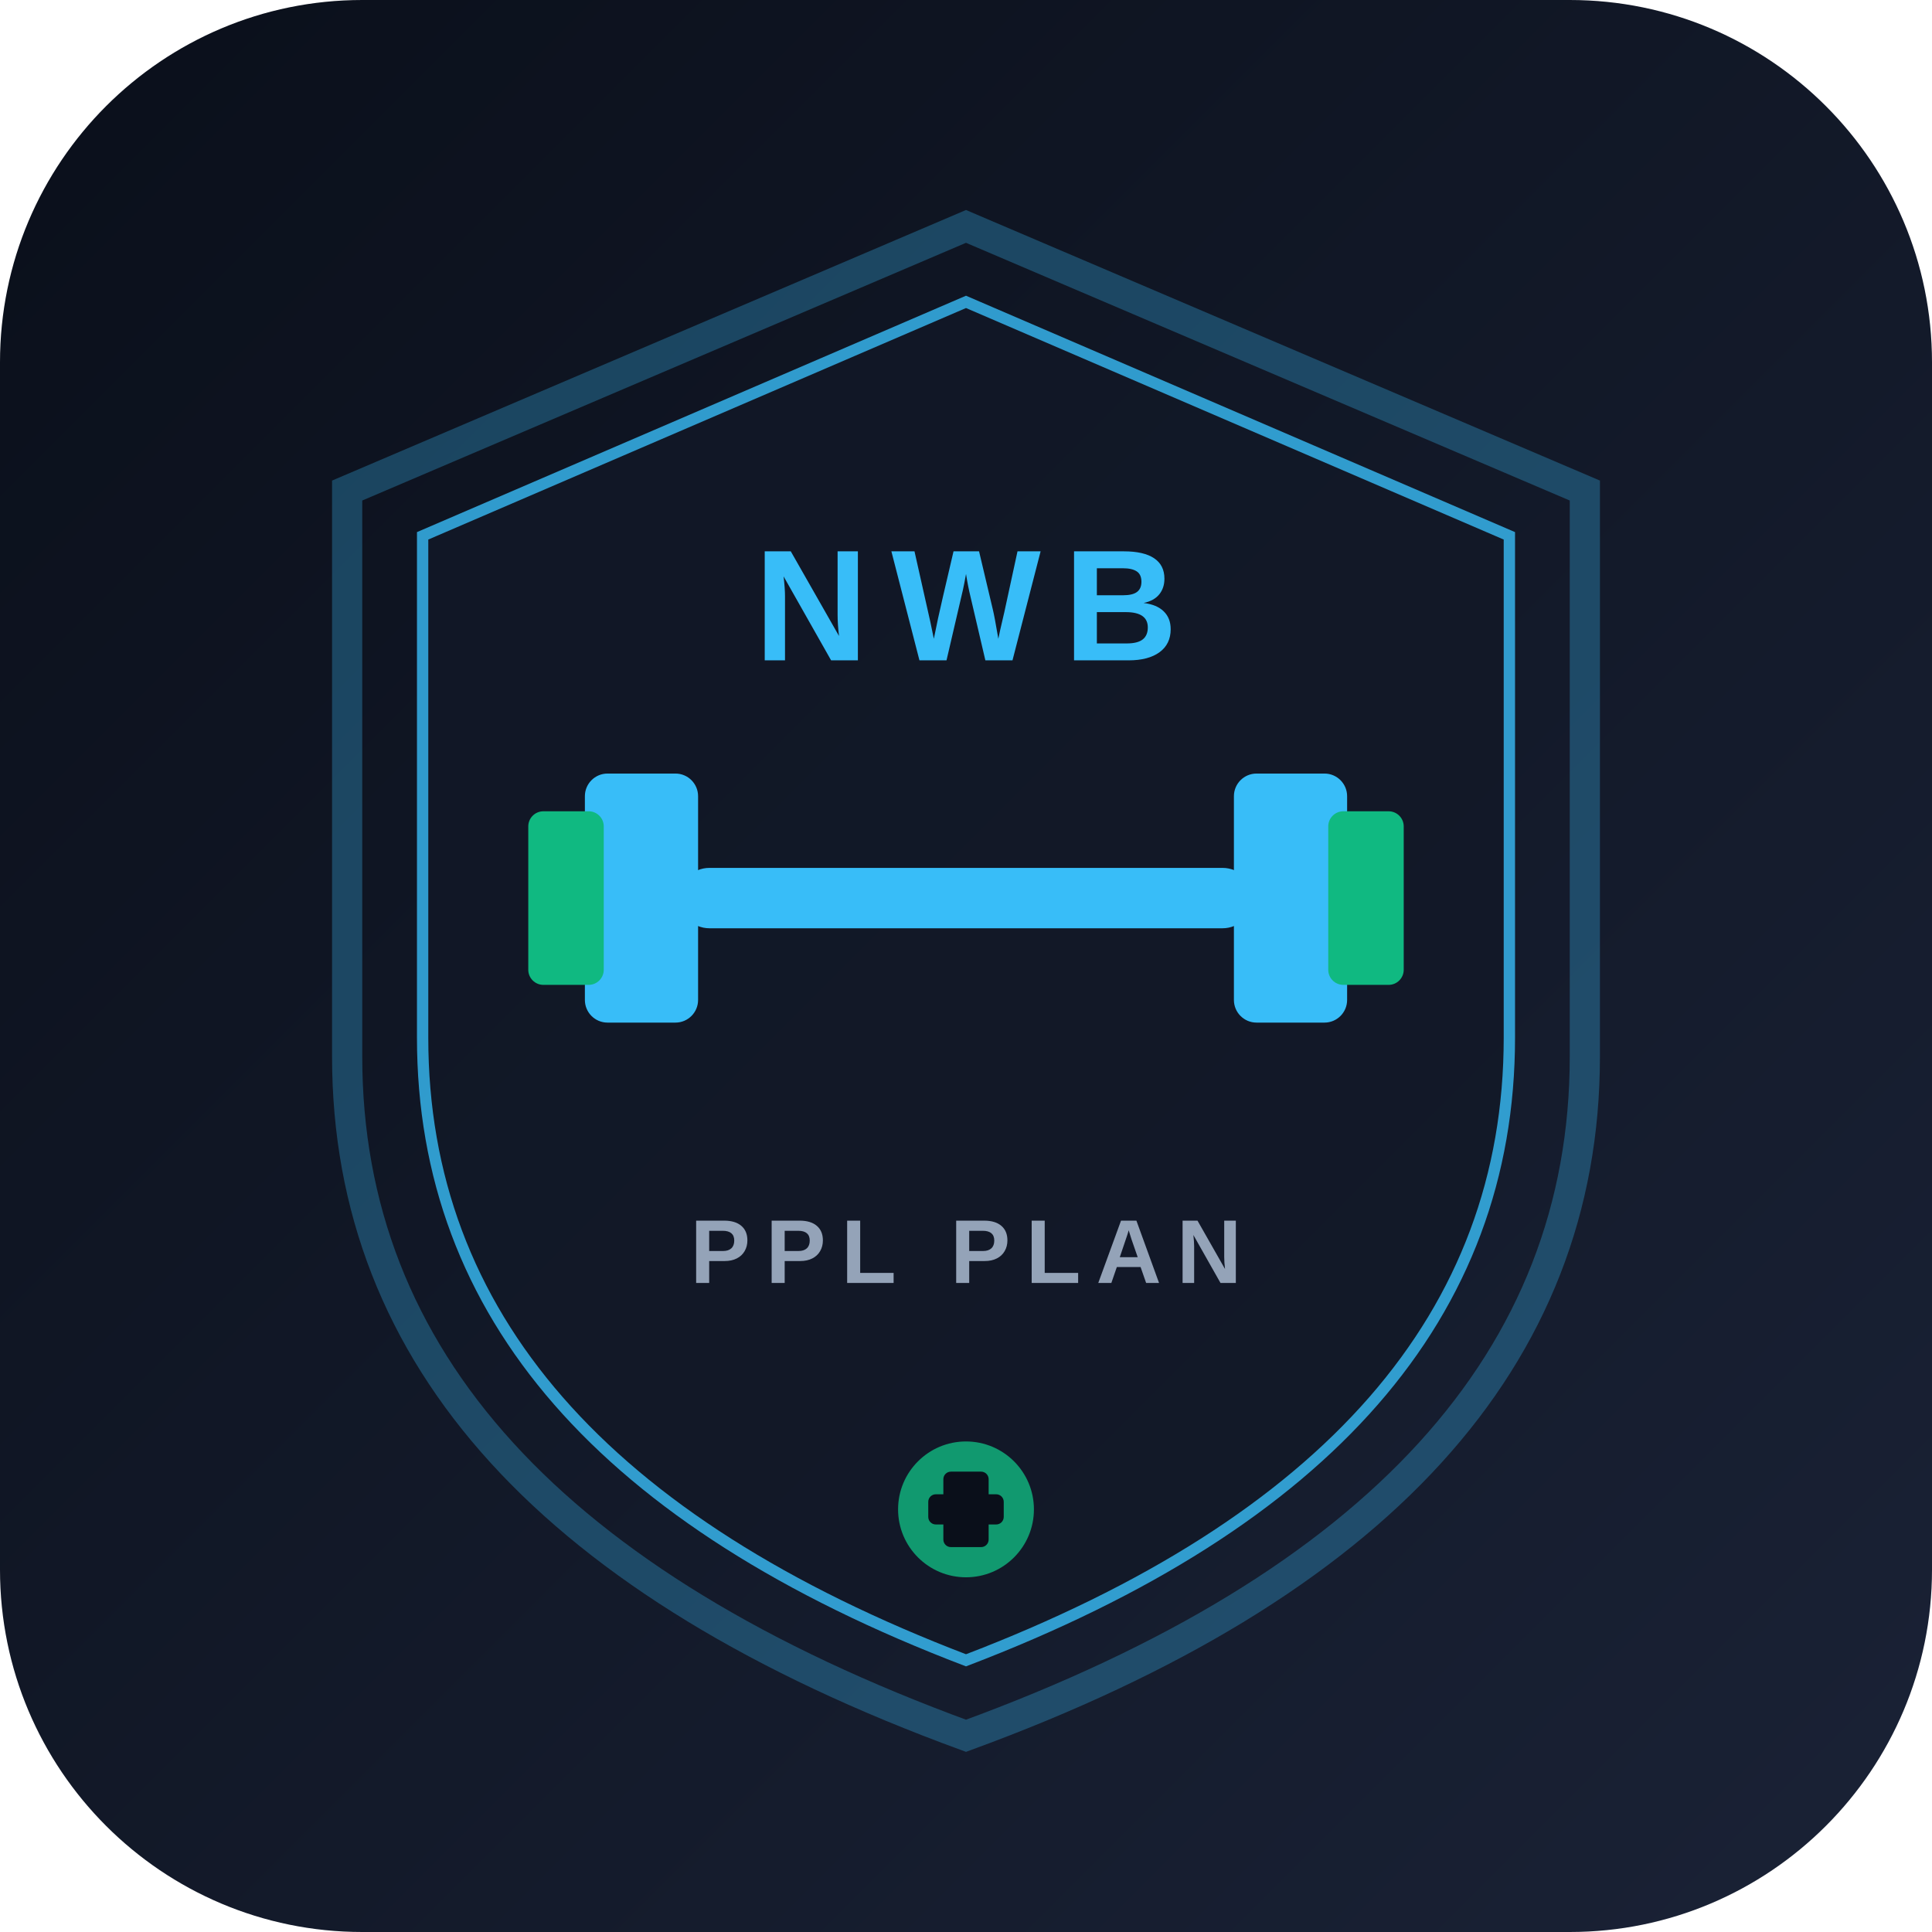
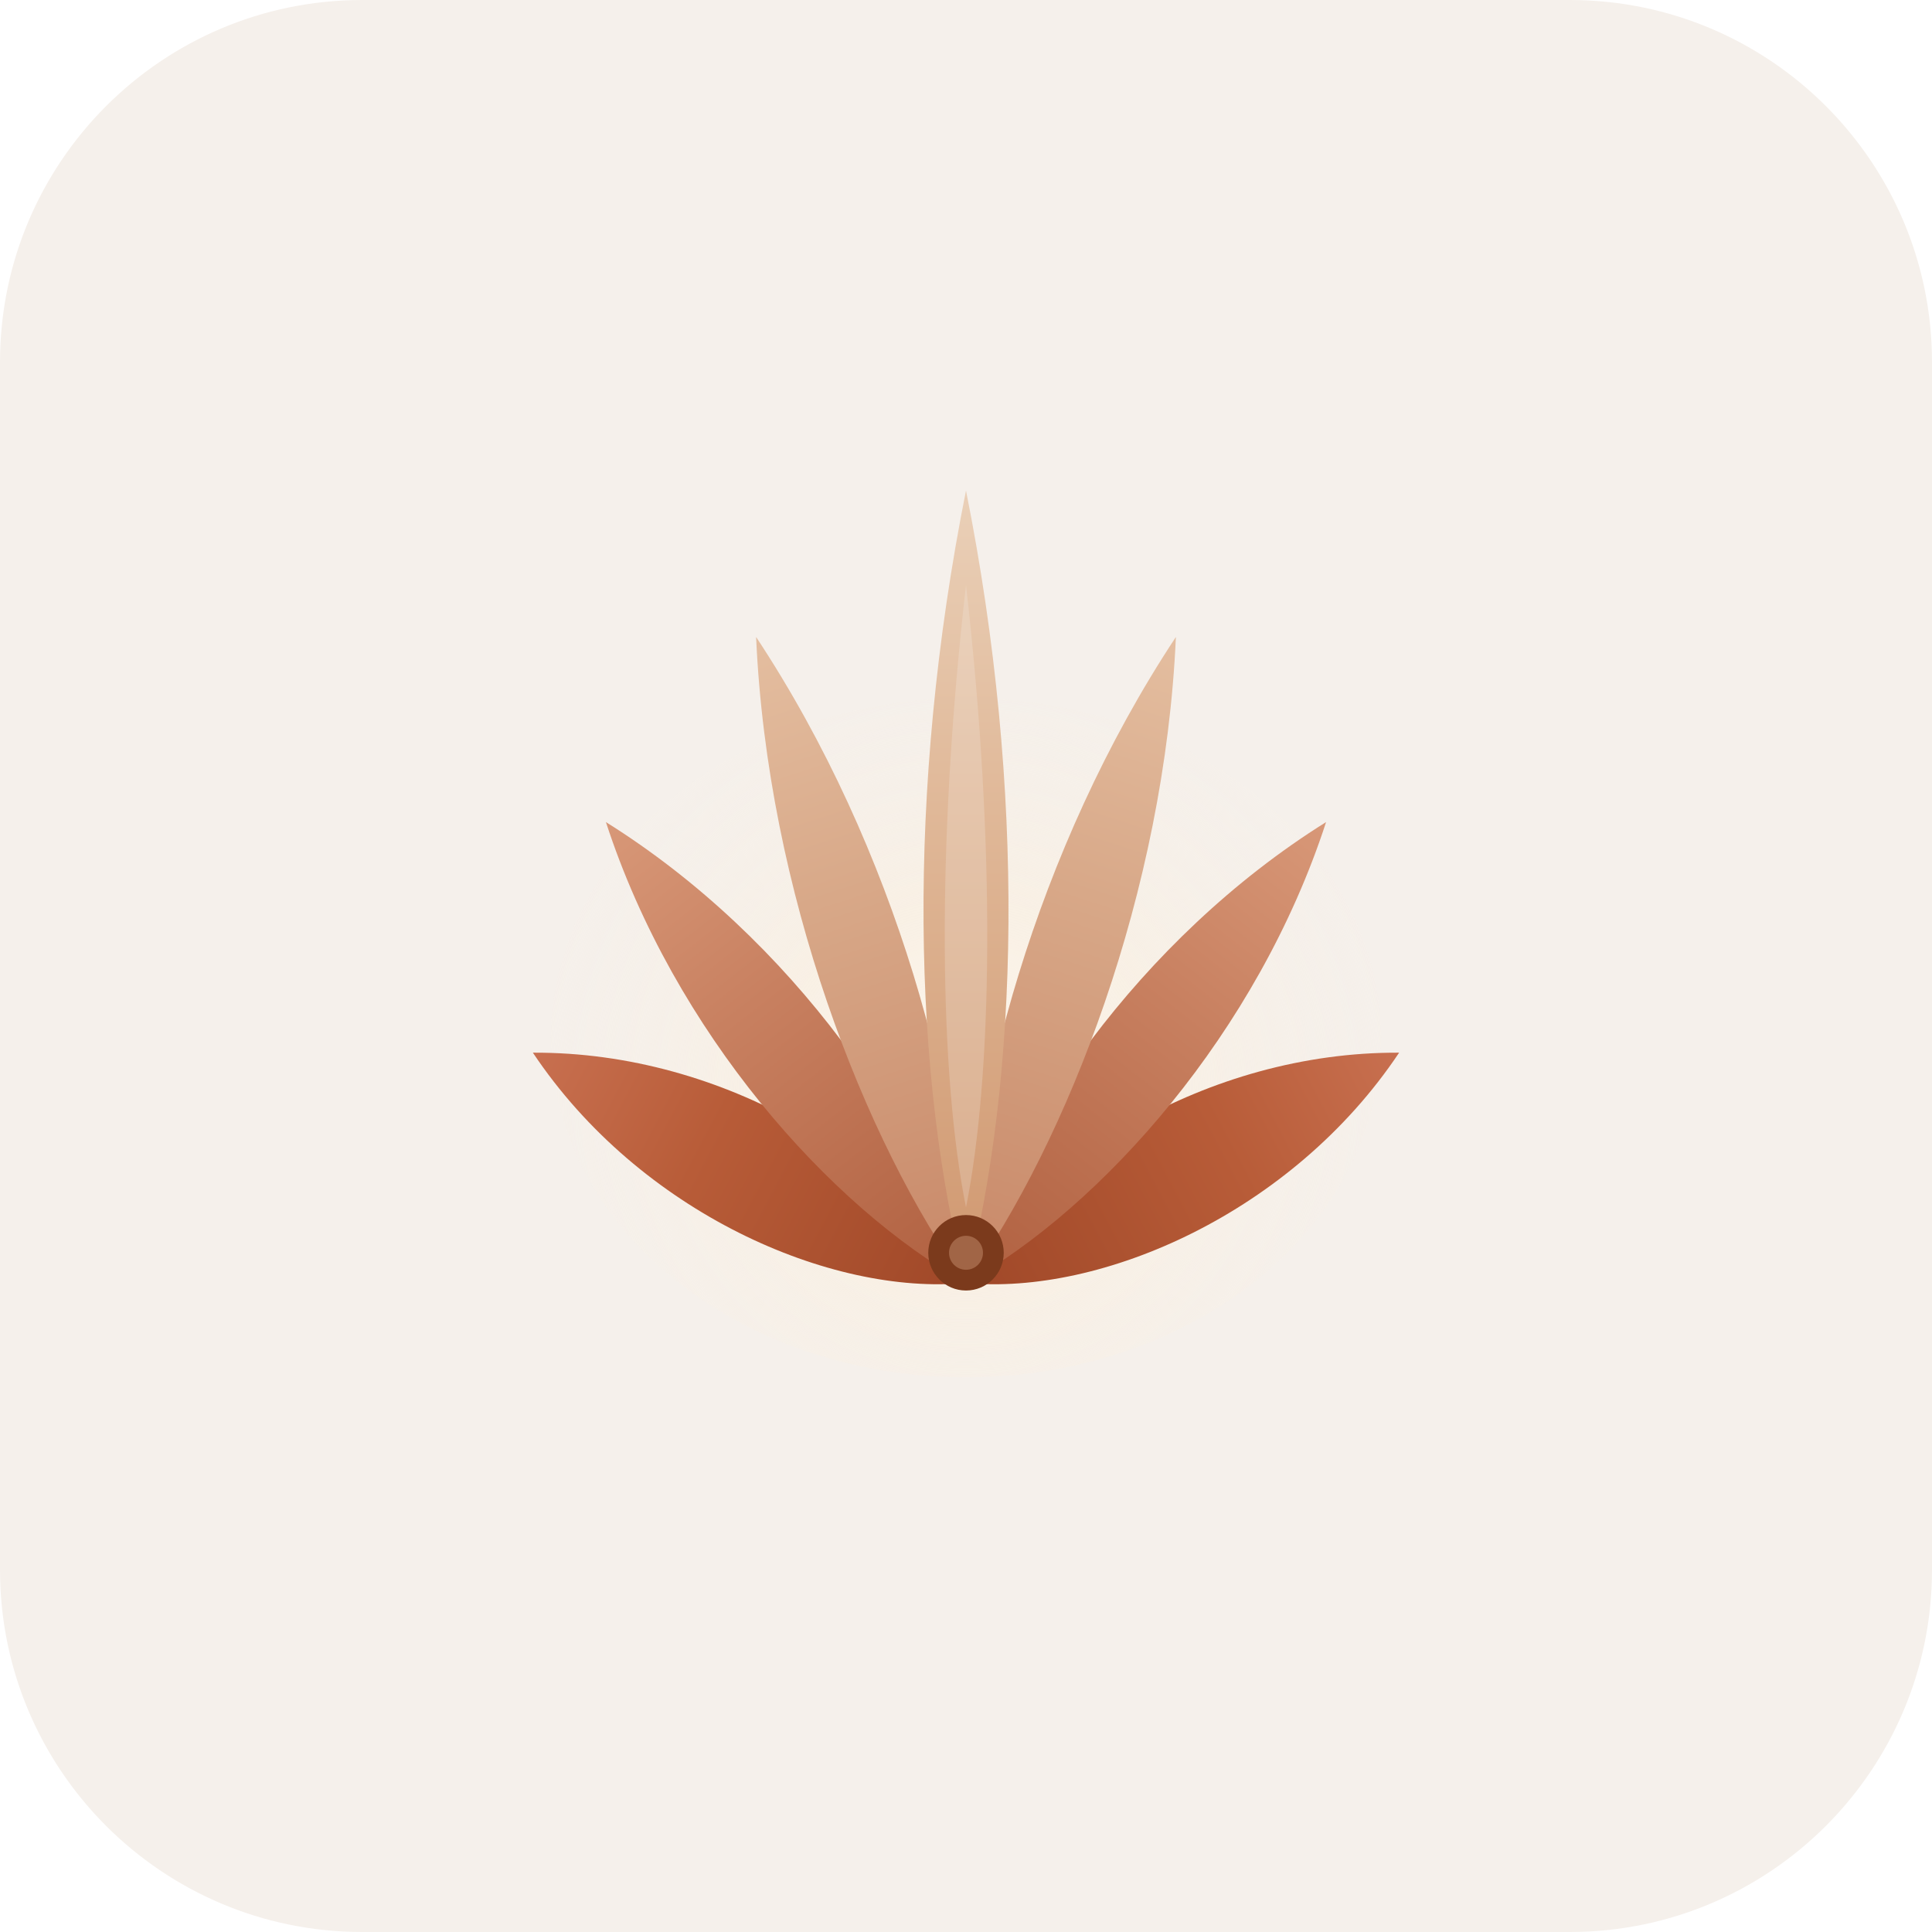
- <svg xmlns="http://www.w3.org/2000/svg" viewBox="0 0 512 512" width="512" height="512">
+ <svg xmlns="http://www.w3.org/2000/svg" viewBox="0 0 512 512">
  <defs>
-     <linearGradient id="bg" x1="0%" y1="0%" x2="100%" y2="100%">
-       <stop offset="0%" style="stop-color:#0a0f1a" />
-       <stop offset="100%" style="stop-color:#1a2236" />
+     <radialGradient id="glow" cx="256" cy="290" r="130" gradientUnits="userSpaceOnUse">
+       <stop offset="0%" stop-color="#FFF8EE" />
+       <stop offset="40%" stop-color="#FAF0E2" stop-opacity="0.7" />
+       <stop offset="100%" stop-color="#F5F0EB" stop-opacity="0" />
+     </radialGradient>
+     <linearGradient id="petal-outer" x1="0.5" y1="1" x2="0.5" y2="0">
+       <stop offset="0%" stop-color="#A04828" />
+       <stop offset="60%" stop-color="#B85C38" />
+       <stop offset="100%" stop-color="#C87050" />
+     </linearGradient>
+     <linearGradient id="petal-mid" x1="0.5" y1="1" x2="0.5" y2="0">
+       <stop offset="0%" stop-color="#B06040" />
+       <stop offset="60%" stop-color="#C88060" />
+       <stop offset="100%" stop-color="#D89878" />
+     </linearGradient>
+     <linearGradient id="petal-inner" x1="0.5" y1="1" x2="0.5" y2="0">
+       <stop offset="0%" stop-color="#C88868" />
+       <stop offset="60%" stop-color="#D8A888" />
+       <stop offset="100%" stop-color="#E4BEA0" />
+     </linearGradient>
+     <linearGradient id="petal-center" x1="0.5" y1="1" x2="0.5" y2="0">
+       <stop offset="0%" stop-color="#D09870" />
+       <stop offset="60%" stop-color="#E0B898" />
+       <stop offset="100%" stop-color="#EAD0B8" />
    </linearGradient>
  </defs>
-   <rect width="512" height="512" rx="96" fill="url(#bg)" />
-   <path d="M256 60 L420 130 L420 280 Q420 400 256 460 Q92 400 92 280 L92 130 Z" fill="none" stroke="#38bdf8" stroke-width="8" opacity="0.3" />
-   <path d="M256 80 L400 142 L400 275 Q400 385 256 440 Q112 385 112 275 L112 142 Z" fill="#111827" stroke="#38bdf8" stroke-width="3" opacity="0.8" />
-   <rect x="180" y="230" width="152" height="16" rx="8" fill="#38bdf8" />
-   <rect x="155" y="205" width="30" height="66" rx="6" fill="#38bdf8" />
-   <rect x="327" y="205" width="30" height="66" rx="6" fill="#38bdf8" />
-   <rect x="140" y="215" width="20" height="46" rx="4" fill="#10b981" />
-   <rect x="352" y="215" width="20" height="46" rx="4" fill="#10b981" />
-   <text x="256" y="175" text-anchor="middle" font-family="Arial,Helvetica,sans-serif" font-size="42" font-weight="bold" fill="#38bdf8" letter-spacing="6">NWB</text>
-   <text x="256" y="340" text-anchor="middle" font-family="Arial,Helvetica,sans-serif" font-size="24" font-weight="bold" fill="#94a3b8" letter-spacing="4">PPL PLAN</text>
-   <circle cx="256" y="400" r="18" fill="#10b981" opacity="0.8" cy="400" />
-   <rect x="250" y="390" width="12" height="20" rx="2" fill="#0a0f1a" />
-   <rect x="246" y="396" width="20" height="8" rx="2" fill="#0a0f1a" />
+   <rect width="512" height="512" rx="96" fill="#F5F0EB" />
+   <ellipse cx="256" cy="275" rx="110" ry="90" fill="url(#glow)" />
+   <g transform="translate(256,340)">
+     <path d="M0,0 C-18,-30 -22,-85 0,-130 C22,-85 18,-30 0,0Z" transform="rotate(62) scale(1.1,1.0)" fill="url(#petal-outer)" />
+     <path d="M0,0 C-18,-30 -22,-85 0,-130 C22,-85 18,-30 0,0Z" transform="rotate(-62) scale(1.1,1.0)" fill="url(#petal-outer)" />
+     <path d="M0,0 C-16,-38 -20,-100 0,-155 C20,-100 16,-38 0,0Z" transform="rotate(38)" fill="url(#petal-mid)" />
+     <path d="M0,0 C-16,-38 -20,-100 0,-155 C20,-100 16,-38 0,0Z" transform="rotate(-38)" fill="url(#petal-mid)" />
+     <path d="M0,0 C-14,-44 -18,-115 0,-180 C18,-115 14,-44 0,0Z" transform="rotate(18)" fill="url(#petal-inner)" />
+     <path d="M0,0 C-14,-44 -18,-115 0,-180 C18,-115 14,-44 0,0Z" transform="rotate(-18)" fill="url(#petal-inner)" />
+     <path d="M0,0 C-14,-54 -16,-130 0,-210 C16,-130 14,-54 0,0Z" fill="url(#petal-center)" />
+     <path d="M0,-20 C-7,-55 -8,-115 0,-185 C8,-115 7,-55 0,-20Z" fill="#F5F0EB" opacity="0.22" />
+     <circle cx="0" cy="-8" r="10" fill="#7B3A1C" />
+     <circle cx="0" cy="-8" r="4.5" fill="#C89070" opacity="0.5" />
+   </g>
</svg>
